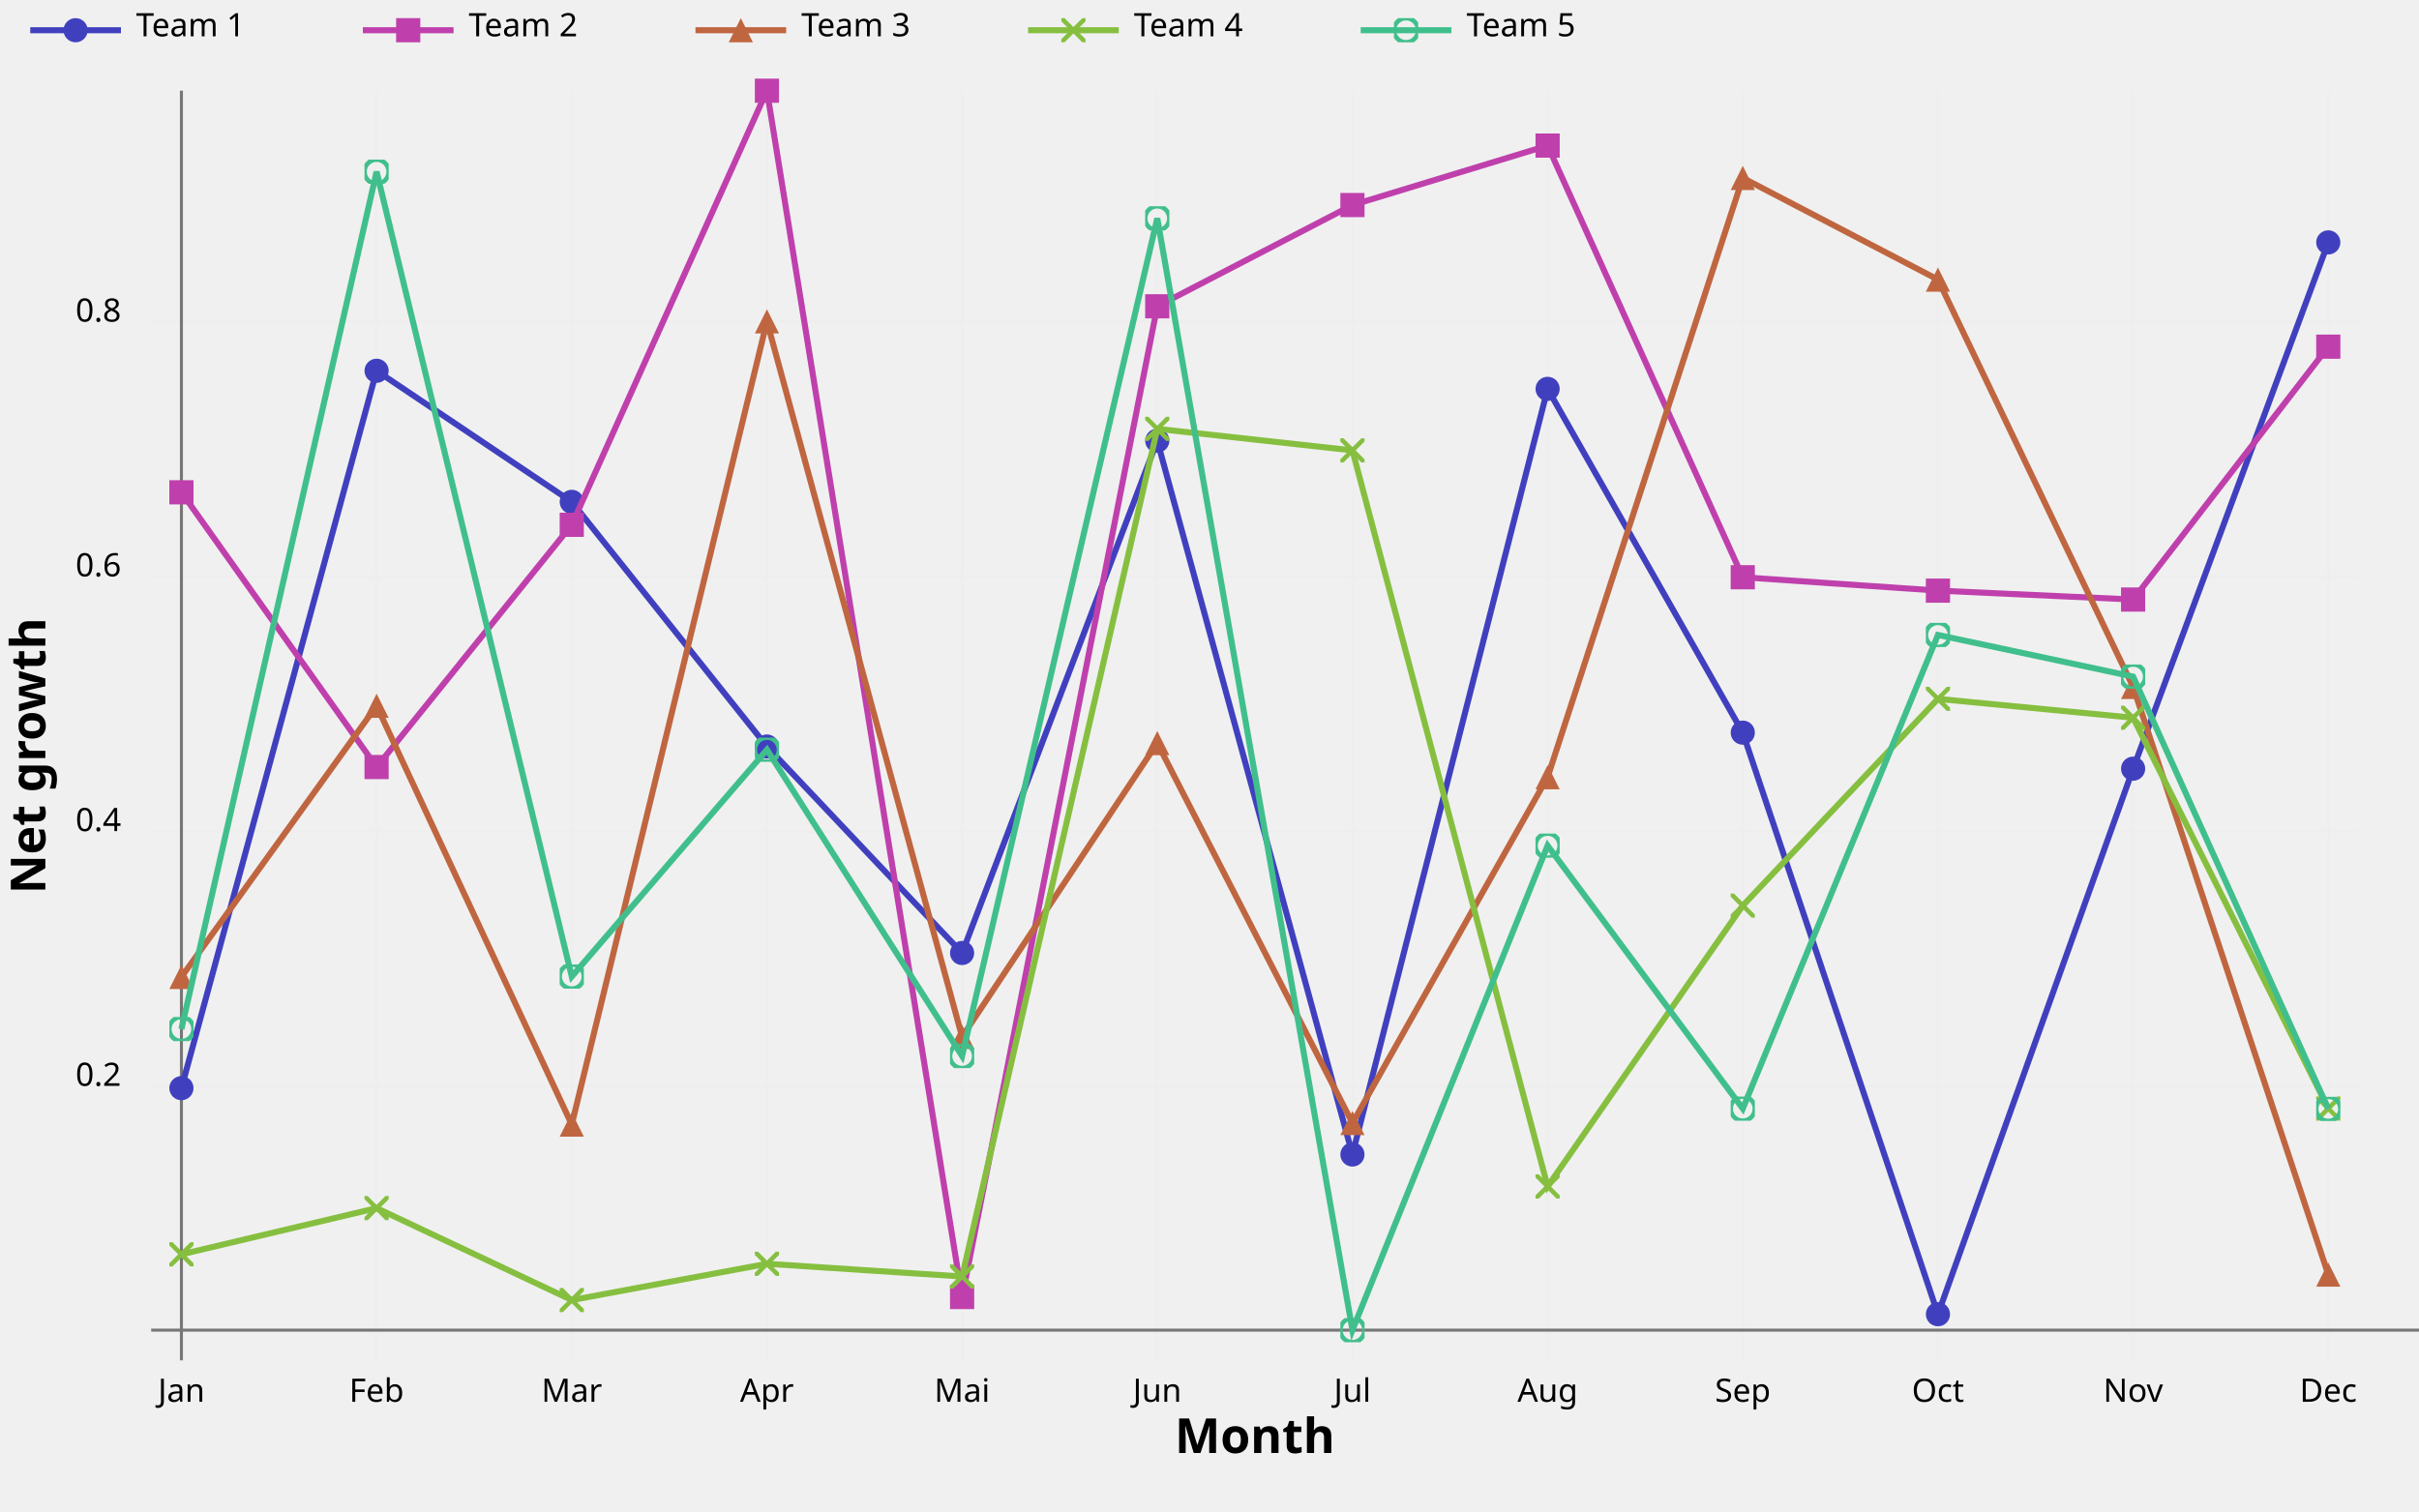
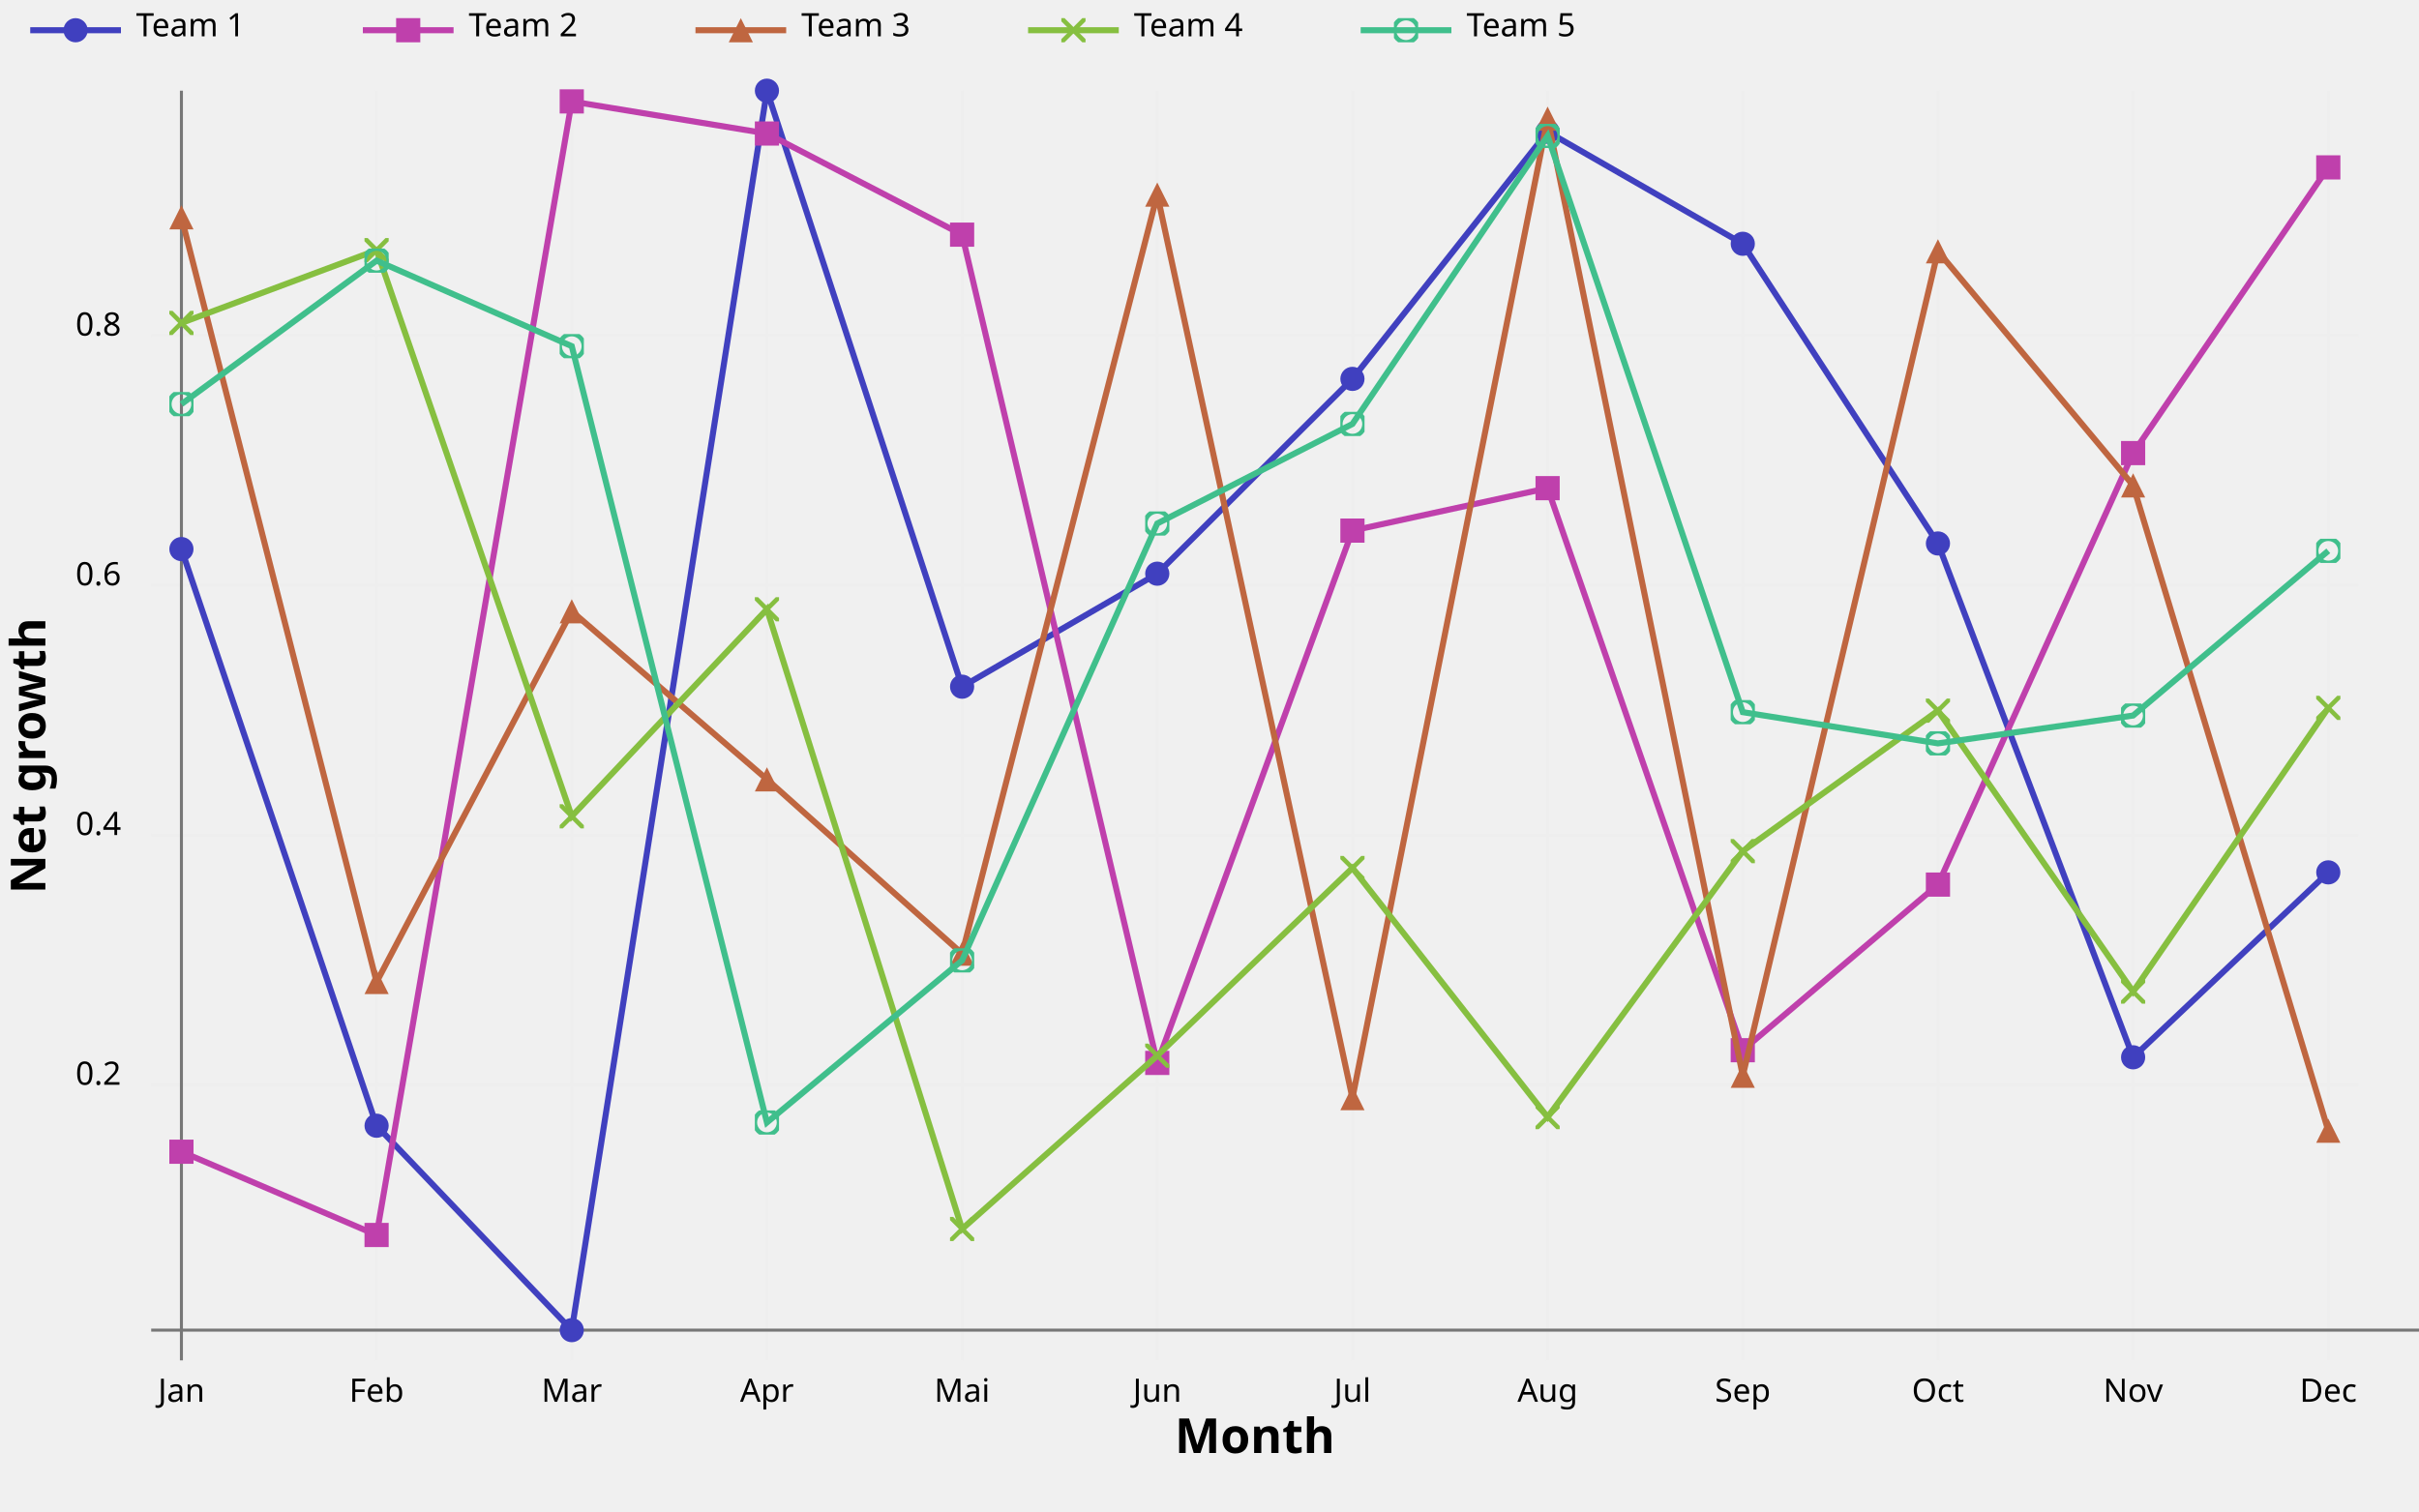
<svg xmlns="http://www.w3.org/2000/svg" varsion="1.1" width="800" height="500">
  <style>text { font-size: 8pt; font-family: sans-serif }  .axislegend { font-size: 12pt; font-weight: bold } .hovercircle {z-index:0; cursor:pointer; } .value {z-index: 1; display:none; background-color: #fff; opacity: 0.7; } .hovercircle:hover + .value { display:block; }</style>
  <defs>
    <marker id="dot0" viewBox="0 0 8 8" refX="4" refY="4" markerWidth="4" markerHeight="4">
      <circle cx="4" cy="4" r="4" fill="#4040BF" />
    </marker>
    <marker id="dot1" viewBox="0 0 8 8" refX="4" refY="4" markerWidth="4" markerHeight="4">
      <rect x="0" y="0" width="8" height="10" fill="#BF40AC" />
    </marker>
    <marker id="dot2" viewBox="0 0 8 8" refX="4" refY="4" markerWidth="4" markerHeight="4">
      <polygon points="0,8 4,0 8,8" fill="#BF6640" />
    </marker>
    <marker id="dot3" viewBox="0 0 8 8" refX="4" refY="4" markerWidth="4" markerHeight="4">
      <line x1="0" y1="0" x2="8" y2="8" stroke="#86BF40" stroke-width="1.5" />
      <line x1="0" y1="8" x2="8" y2="0" stroke="#86BF40" stroke-width="1.5" />
    </marker>
    <marker id="dot4" viewBox="0 0 8 8" refX="4" refY="4" markerWidth="4" markerHeight="4">
      <circle cx="4" cy="4" r="4" stroke="#40BF8C" stroke-width="1.5" fill="none" />
    </marker>
  </defs>
  <polyline points="10,10 25,10 40,10" fill="none" stroke="#4040BF" stroke-width="2" marker-mid="url(#dot0)" />
  <text x="45" y="12" alignment-baseline="middle">Team 1</text>
  <polyline points="120,10 135,10 150,10" fill="none" stroke="#BF40AC" stroke-width="2" marker-mid="url(#dot1)" />
  <text x="155" y="12" alignment-baseline="middle">Team 2</text>
  <polyline points="230,10 245,10 260,10" fill="none" stroke="#BF6640" stroke-width="2" marker-mid="url(#dot2)" />
  <text x="265" y="12" alignment-baseline="middle">Team 3</text>
  <polyline points="340,10 355,10 370,10" fill="none" stroke="#86BF40" stroke-width="2" marker-mid="url(#dot3)" />
  <text x="375" y="12" alignment-baseline="middle">Team 4</text>
  <polyline points="450,10 465,10 480,10" fill="none" stroke="#40BF8C" stroke-width="2" marker-mid="url(#dot4)" />
  <text x="485" y="12" alignment-baseline="middle">Team 5</text>
-   <line x1="50" x2="780" y1="359.188" y2="359.188" stroke="#eee" stroke-width="1" />
-   <text x="25" y="359.188">0.2</text>
-   <line x1="50" x2="780" y1="274.921" y2="274.921" stroke="#eee" stroke-width="1" />
-   <text x="25" y="274.921">0.4</text>
-   <line x1="50" x2="780" y1="190.655" y2="190.655" stroke="#eee" stroke-width="1" />
-   <text x="25" y="190.655">0.6</text>
-   <line x1="50" x2="780" y1="106.388" y2="106.388" stroke="#eee" stroke-width="1" />
-   <text x="25" y="106.388">0.8</text>
+   <line x1="50" x2="780" y1="358.834" y2="358.834" stroke="#eee" stroke-width="1" />
+   <text x="25" y="358.834">0.2</text>
+   <line x1="50" x2="780" y1="276.223" y2="276.223" stroke="#eee" stroke-width="1" />
+   <text x="25" y="276.223">0.4</text>
+   <line x1="50" x2="780" y1="193.612" y2="193.612" stroke="#eee" stroke-width="1" />
+   <text x="25" y="193.612">0.6</text>
+   <line x1="50" x2="780" y1="111" y2="111" stroke="#eee" stroke-width="1" />
+   <text x="25" y="111">0.8</text>
  <line x1="60" x2="60" y1="30" y2="450" stroke="#eee" stroke-width="1" />
  <text x="60" y="460" dominant-baseline="middle" text-anchor="middle">Jan</text>
  <line x1="124.545" x2="124.545" y1="30" y2="450" stroke="#eee" stroke-width="1" />
  <text x="124.545" y="460" dominant-baseline="middle" text-anchor="middle">Feb</text>
  <line x1="189.091" x2="189.091" y1="30" y2="450" stroke="#eee" stroke-width="1" />
  <text x="189.091" y="460" dominant-baseline="middle" text-anchor="middle">Mar</text>
  <line x1="253.636" x2="253.636" y1="30" y2="450" stroke="#eee" stroke-width="1" />
  <text x="253.636" y="460" dominant-baseline="middle" text-anchor="middle">Apr</text>
  <line x1="318.182" x2="318.182" y1="30" y2="450" stroke="#eee" stroke-width="1" />
  <text x="318.182" y="460" dominant-baseline="middle" text-anchor="middle">Mai</text>
  <line x1="382.727" x2="382.727" y1="30" y2="450" stroke="#eee" stroke-width="1" />
  <text x="382.727" y="460" dominant-baseline="middle" text-anchor="middle">Jun</text>
  <line x1="447.273" x2="447.273" y1="30" y2="450" stroke="#eee" stroke-width="1" />
  <text x="447.273" y="460" dominant-baseline="middle" text-anchor="middle">Jul</text>
  <line x1="511.818" x2="511.818" y1="30" y2="450" stroke="#eee" stroke-width="1" />
  <text x="511.818" y="460" dominant-baseline="middle" text-anchor="middle">Aug</text>
  <line x1="576.364" x2="576.364" y1="30" y2="450" stroke="#eee" stroke-width="1" />
  <text x="576.364" y="460" dominant-baseline="middle" text-anchor="middle">Sep</text>
  <line x1="640.909" x2="640.909" y1="30" y2="450" stroke="#eee" stroke-width="1" />
  <text x="640.909" y="460" dominant-baseline="middle" text-anchor="middle">Oct</text>
  <line x1="705.455" x2="705.455" y1="30" y2="450" stroke="#eee" stroke-width="1" />
  <text x="705.455" y="460" dominant-baseline="middle" text-anchor="middle">Nov</text>
  <line x1="770" x2="770" y1="30" y2="450" stroke="#eee" stroke-width="1" />
  <text x="770" y="460" dominant-baseline="middle" text-anchor="middle">Dec</text>
  <line x1="50" x2="800" y1="440" y2="440" stroke="#777" stroke-width="1" />
  <text x="415" y="475" class="axislegend" dominant-baseline="middle" text-anchor="middle">Month</text>
  <line x1="60" x2="60" y1="30" y2="450" stroke="#777" stroke-width="1" />
  <text x="15" y="250" transform="rotate(270, 15, 250)" class="axislegend" text-anchor="middle" alignment-baseline="middle">Net growth</text>
-   <polyline points="60,359.947 124.545,122.651 189.091,166.007 253.636,246.945 318.182,315.243 382.727,145.783 447.273,381.898 511.818,128.634 576.364,242.352 640.909,434.733 705.455,254.276 770,80.181 " fill="none" stroke="#4040BF" stroke-width="2" marker-start="url(#dot0)" marker-mid="url(#dot0)" marker-end="url(#dot0)" />
-   <polyline points="60,162.847 124.545,253.728 189.091,173.591 253.636,30 318.182,429.045 382.727,101.332 447.273,67.836 511.818,48.159 576.364,190.95 640.909,195.374 705.455,198.323 770,114.688 " fill="none" stroke="#BF40AC" stroke-width="2" marker-start="url(#dot1)" marker-mid="url(#dot1)" marker-end="url(#dot1)" />
-   <polyline points="60,323.164 124.545,233.462 189.091,371.997 253.636,106.304 318.182,342.967 382.727,245.807 447.273,371.491 511.818,257.099 576.364,58.861 640.909,92.484 705.455,227.226 770,421.63 " fill="none" stroke="#BF6640" stroke-width="2" marker-start="url(#dot2)" marker-mid="url(#dot2)" marker-end="url(#dot2)" />
-   <polyline points="60,414.931 124.545,399.636 189.091,430.057 253.636,418.049 318.182,422.262 382.727,141.864 447.273,148.985 511.818,392.474 576.364,299.569 640.909,231.187 705.455,237.423 770,366.688 " fill="none" stroke="#86BF40" stroke-width="2" marker-start="url(#dot3)" marker-mid="url(#dot3)" marker-end="url(#dot3)" />
-   <polyline points="60,340.397 124.545,56.797 189.091,323.038 253.636,247.998 318.182,349.329 382.727,72.218 447.273,440 511.818,279.725 576.364,366.73 640.909,210.036 705.455,223.814 770,366.814 " fill="none" stroke="#40BF8C" stroke-width="2" marker-start="url(#dot4)" marker-mid="url(#dot4)" marker-end="url(#dot4)" />
-   <circle class="hovercircle" cx="60" cy="359.947" r="15" fill="#fff" fill-opacity="0" />
-   <text style="paint-order:stroke fill" class="value" x="60" y="349.947" text-anchor="middle" alignment-baseline="middle" stroke="#fff" stroke-width="10" fill="#555">0.1982</text>
-   <circle class="hovercircle" cx="124.545" cy="122.651" r="15" fill="#fff" fill-opacity="0" />
-   <text style="paint-order:stroke fill" class="value" x="124.545" y="112.651" text-anchor="middle" alignment-baseline="middle" stroke="#fff" stroke-width="10" fill="#555">0.7614</text>
-   <circle class="hovercircle" cx="189.091" cy="166.007" r="15" fill="#fff" fill-opacity="0" />
-   <text style="paint-order:stroke fill" class="value" x="189.091" y="156.007" text-anchor="middle" alignment-baseline="middle" stroke="#fff" stroke-width="10" fill="#555">0.6585</text>
-   <circle class="hovercircle" cx="253.636" cy="246.945" r="15" fill="#fff" fill-opacity="0" />
-   <text style="paint-order:stroke fill" class="value" x="253.636" y="236.945" text-anchor="middle" alignment-baseline="middle" stroke="#fff" stroke-width="10" fill="#555">0.4664</text>
-   <circle class="hovercircle" cx="318.182" cy="315.243" r="15" fill="#fff" fill-opacity="0" />
-   <text style="paint-order:stroke fill" class="value" x="318.182" y="305.243" text-anchor="middle" alignment-baseline="middle" stroke="#fff" stroke-width="10" fill="#555">0.3043</text>
-   <circle class="hovercircle" cx="382.727" cy="145.783" r="15" fill="#fff" fill-opacity="0" />
-   <text style="paint-order:stroke fill" class="value" x="382.727" y="135.783" text-anchor="middle" alignment-baseline="middle" stroke="#fff" stroke-width="10" fill="#555">0.7065</text>
-   <circle class="hovercircle" cx="447.273" cy="381.898" r="15" fill="#fff" fill-opacity="0" />
-   <text style="paint-order:stroke fill" class="value" x="447.273" y="371.898" text-anchor="middle" alignment-baseline="middle" stroke="#fff" stroke-width="10" fill="#555">0.1461</text>
-   <circle class="hovercircle" cx="511.818" cy="128.634" r="15" fill="#fff" fill-opacity="0" />
-   <text style="paint-order:stroke fill" class="value" x="511.818" y="118.634" text-anchor="middle" alignment-baseline="middle" stroke="#fff" stroke-width="10" fill="#555">0.7472</text>
-   <circle class="hovercircle" cx="576.364" cy="242.352" r="15" fill="#fff" fill-opacity="0" />
-   <text style="paint-order:stroke fill" class="value" x="576.364" y="232.352" text-anchor="middle" alignment-baseline="middle" stroke="#fff" stroke-width="10" fill="#555">0.4773</text>
-   <circle class="hovercircle" cx="640.909" cy="434.733" r="15" fill="#fff" fill-opacity="0" />
-   <text style="paint-order:stroke fill" class="value" x="640.909" y="424.733" text-anchor="middle" alignment-baseline="middle" stroke="#fff" stroke-width="10" fill="#555">0.0207</text>
-   <circle class="hovercircle" cx="705.455" cy="254.276" r="15" fill="#fff" fill-opacity="0" />
-   <text style="paint-order:stroke fill" class="value" x="705.455" y="244.276" text-anchor="middle" alignment-baseline="middle" stroke="#fff" stroke-width="10" fill="#555">0.449</text>
-   <circle class="hovercircle" cx="770" cy="80.181" r="15" fill="#fff" fill-opacity="0" />
-   <text style="paint-order:stroke fill" class="value" x="770" y="70.181" text-anchor="middle" alignment-baseline="middle" stroke="#fff" stroke-width="10" fill="#555">0.8622</text>
-   <circle class="hovercircle" cx="60" cy="162.847" r="15" fill="#fff" fill-opacity="0" />
-   <text style="paint-order:stroke fill" class="value" x="60" y="152.847" text-anchor="middle" alignment-baseline="middle" stroke="#fff" stroke-width="10" fill="#555">0.666</text>
-   <circle class="hovercircle" cx="124.545" cy="253.728" r="15" fill="#fff" fill-opacity="0" />
-   <text style="paint-order:stroke fill" class="value" x="124.545" y="243.728" text-anchor="middle" alignment-baseline="middle" stroke="#fff" stroke-width="10" fill="#555">0.4503</text>
-   <circle class="hovercircle" cx="189.091" cy="173.591" r="15" fill="#fff" fill-opacity="0" />
-   <text style="paint-order:stroke fill" class="value" x="189.091" y="163.591" text-anchor="middle" alignment-baseline="middle" stroke="#fff" stroke-width="10" fill="#555">0.6405</text>
+   <polyline points="60,181.633 124.545,372.383 189.091,440 253.636,30 318.182,227.152 382.727,189.77 447.273,125.333 511.818,43.59 576.364,80.641 640.909,179.774 705.455,349.747 770,288.573 " fill="none" stroke="#4040BF" stroke-width="2" marker-start="url(#dot0)" marker-mid="url(#dot0)" marker-end="url(#dot0)" />
+   <polyline points="60,380.974 124.545,408.525 189.091,33.552 253.636,44.168 318.182,77.625 382.727,351.606 447.273,175.52 511.818,161.476 576.364,347.393 640.909,292.621 705.455,149.869 770,55.362 " fill="none" stroke="#BF40AC" stroke-width="2" marker-start="url(#dot1)" marker-mid="url(#dot1)" marker-end="url(#dot1)" />
+   <polyline points="60,71.884 124.545,324.84 189.091,202.203 253.636,257.801 318.182,315.463 382.727,64.366 447.273,363.254 511.818,39.252 576.364,355.86 640.909,83.119 705.455,160.567 770,374.035 " fill="none" stroke="#BF6640" stroke-width="2" marker-start="url(#dot2)" marker-mid="url(#dot2)" marker-end="url(#dot2)" />
+   <polyline points="60,106.829 124.545,82.747 189.091,270.027 253.636,201.542 318.182,406.542 382.727,349.21 447.273,287.128 511.818,369.533 576.364,281.551 640.909,235.083 705.455,328.02 770,234.174 " fill="none" stroke="#86BF40" stroke-width="2" marker-start="url(#dot3)" marker-mid="url(#dot3)" marker-end="url(#dot3)" />
+   <polyline points="60,133.677 124.545,86.217 189.091,114.511 253.636,371.309 318.182,317.694 382.727,173.165 447.273,140.245 511.818,44.953 576.364,235.578 640.909,245.905 705.455,236.694 770,182.211 " fill="none" stroke="#40BF8C" stroke-width="2" marker-start="url(#dot4)" marker-mid="url(#dot4)" marker-end="url(#dot4)" />
+   <circle class="hovercircle" cx="60" cy="181.633" r="15" fill="#fff" fill-opacity="0" />
+   <text style="paint-order:stroke fill" class="value" x="60" y="171.633" text-anchor="middle" alignment-baseline="middle" stroke="#fff" stroke-width="10" fill="#555">0.629</text>
+   <circle class="hovercircle" cx="124.545" cy="372.383" r="15" fill="#fff" fill-opacity="0" />
+   <text style="paint-order:stroke fill" class="value" x="124.545" y="362.383" text-anchor="middle" alignment-baseline="middle" stroke="#fff" stroke-width="10" fill="#555">0.1672</text>
+   <circle class="hovercircle" cx="189.091" cy="440" r="15" fill="#fff" fill-opacity="0" />
+   <text style="paint-order:stroke fill" class="value" x="189.091" y="430" text-anchor="middle" alignment-baseline="middle" stroke="#fff" stroke-width="10" fill="#555">0.0035</text>
  <circle class="hovercircle" cx="253.636" cy="30" r="15" fill="#fff" fill-opacity="0" />
-   <text style="paint-order:stroke fill" class="value" x="253.636" y="20" text-anchor="middle" alignment-baseline="middle" stroke="#fff" stroke-width="10" fill="#555">0.9813</text>
-   <circle class="hovercircle" cx="318.182" cy="429.045" r="15" fill="#fff" fill-opacity="0" />
-   <text style="paint-order:stroke fill" class="value" x="318.182" y="419.045" text-anchor="middle" alignment-baseline="middle" stroke="#fff" stroke-width="10" fill="#555">0.0342</text>
-   <circle class="hovercircle" cx="382.727" cy="101.332" r="15" fill="#fff" fill-opacity="0" />
-   <text style="paint-order:stroke fill" class="value" x="382.727" y="91.332" text-anchor="middle" alignment-baseline="middle" stroke="#fff" stroke-width="10" fill="#555">0.812</text>
-   <circle class="hovercircle" cx="447.273" cy="67.836" r="15" fill="#fff" fill-opacity="0" />
-   <text style="paint-order:stroke fill" class="value" x="447.273" y="57.836" text-anchor="middle" alignment-baseline="middle" stroke="#fff" stroke-width="10" fill="#555">0.8915</text>
-   <circle class="hovercircle" cx="511.818" cy="48.159" r="15" fill="#fff" fill-opacity="0" />
-   <text style="paint-order:stroke fill" class="value" x="511.818" y="38.159" text-anchor="middle" alignment-baseline="middle" stroke="#fff" stroke-width="10" fill="#555">0.9382</text>
-   <circle class="hovercircle" cx="576.364" cy="190.95" r="15" fill="#fff" fill-opacity="0" />
-   <text style="paint-order:stroke fill" class="value" x="576.364" y="180.95" text-anchor="middle" alignment-baseline="middle" stroke="#fff" stroke-width="10" fill="#555">0.5993</text>
-   <circle class="hovercircle" cx="640.909" cy="195.374" r="15" fill="#fff" fill-opacity="0" />
-   <text style="paint-order:stroke fill" class="value" x="640.909" y="185.374" text-anchor="middle" alignment-baseline="middle" stroke="#fff" stroke-width="10" fill="#555">0.5888</text>
-   <circle class="hovercircle" cx="705.455" cy="198.323" r="15" fill="#fff" fill-opacity="0" />
-   <text style="paint-order:stroke fill" class="value" x="705.455" y="188.323" text-anchor="middle" alignment-baseline="middle" stroke="#fff" stroke-width="10" fill="#555">0.5818</text>
-   <circle class="hovercircle" cx="770" cy="114.688" r="15" fill="#fff" fill-opacity="0" />
-   <text style="paint-order:stroke fill" class="value" x="770" y="104.688" text-anchor="middle" alignment-baseline="middle" stroke="#fff" stroke-width="10" fill="#555">0.7803</text>
-   <circle class="hovercircle" cx="60" cy="323.164" r="15" fill="#fff" fill-opacity="0" />
-   <text style="paint-order:stroke fill" class="value" x="60" y="313.164" text-anchor="middle" alignment-baseline="middle" stroke="#fff" stroke-width="10" fill="#555">0.2855</text>
-   <circle class="hovercircle" cx="124.545" cy="233.462" r="15" fill="#fff" fill-opacity="0" />
-   <text style="paint-order:stroke fill" class="value" x="124.545" y="223.462" text-anchor="middle" alignment-baseline="middle" stroke="#fff" stroke-width="10" fill="#555">0.4984</text>
-   <circle class="hovercircle" cx="189.091" cy="371.997" r="15" fill="#fff" fill-opacity="0" />
-   <text style="paint-order:stroke fill" class="value" x="189.091" y="361.997" text-anchor="middle" alignment-baseline="middle" stroke="#fff" stroke-width="10" fill="#555">0.1696</text>
-   <circle class="hovercircle" cx="253.636" cy="106.304" r="15" fill="#fff" fill-opacity="0" />
-   <text style="paint-order:stroke fill" class="value" x="253.636" y="96.304" text-anchor="middle" alignment-baseline="middle" stroke="#fff" stroke-width="10" fill="#555">0.8002</text>
-   <circle class="hovercircle" cx="318.182" cy="342.967" r="15" fill="#fff" fill-opacity="0" />
-   <text style="paint-order:stroke fill" class="value" x="318.182" y="332.967" text-anchor="middle" alignment-baseline="middle" stroke="#fff" stroke-width="10" fill="#555">0.2385</text>
-   <circle class="hovercircle" cx="382.727" cy="245.807" r="15" fill="#fff" fill-opacity="0" />
-   <text style="paint-order:stroke fill" class="value" x="382.727" y="235.807" text-anchor="middle" alignment-baseline="middle" stroke="#fff" stroke-width="10" fill="#555">0.4691</text>
-   <circle class="hovercircle" cx="447.273" cy="371.491" r="15" fill="#fff" fill-opacity="0" />
-   <text style="paint-order:stroke fill" class="value" x="447.273" y="361.491" text-anchor="middle" alignment-baseline="middle" stroke="#fff" stroke-width="10" fill="#555">0.1708</text>
-   <circle class="hovercircle" cx="511.818" cy="257.099" r="15" fill="#fff" fill-opacity="0" />
-   <text style="paint-order:stroke fill" class="value" x="511.818" y="247.099" text-anchor="middle" alignment-baseline="middle" stroke="#fff" stroke-width="10" fill="#555">0.4423</text>
-   <circle class="hovercircle" cx="576.364" cy="58.861" r="15" fill="#fff" fill-opacity="0" />
-   <text style="paint-order:stroke fill" class="value" x="576.364" y="48.861" text-anchor="middle" alignment-baseline="middle" stroke="#fff" stroke-width="10" fill="#555">0.9128</text>
-   <circle class="hovercircle" cx="640.909" cy="92.484" r="15" fill="#fff" fill-opacity="0" />
-   <text style="paint-order:stroke fill" class="value" x="640.909" y="82.484" text-anchor="middle" alignment-baseline="middle" stroke="#fff" stroke-width="10" fill="#555">0.833</text>
-   <circle class="hovercircle" cx="705.455" cy="227.226" r="15" fill="#fff" fill-opacity="0" />
-   <text style="paint-order:stroke fill" class="value" x="705.455" y="217.226" text-anchor="middle" alignment-baseline="middle" stroke="#fff" stroke-width="10" fill="#555">0.5132</text>
-   <circle class="hovercircle" cx="770" cy="421.63" r="15" fill="#fff" fill-opacity="0" />
-   <text style="paint-order:stroke fill" class="value" x="770" y="411.63" text-anchor="middle" alignment-baseline="middle" stroke="#fff" stroke-width="10" fill="#555">0.0518</text>
-   <circle class="hovercircle" cx="60" cy="414.931" r="15" fill="#fff" fill-opacity="0" />
-   <text style="paint-order:stroke fill" class="value" x="60" y="404.931" text-anchor="middle" alignment-baseline="middle" stroke="#fff" stroke-width="10" fill="#555">0.0677</text>
-   <circle class="hovercircle" cx="124.545" cy="399.636" r="15" fill="#fff" fill-opacity="0" />
-   <text style="paint-order:stroke fill" class="value" x="124.545" y="389.636" text-anchor="middle" alignment-baseline="middle" stroke="#fff" stroke-width="10" fill="#555">0.104</text>
-   <circle class="hovercircle" cx="189.091" cy="430.057" r="15" fill="#fff" fill-opacity="0" />
-   <text style="paint-order:stroke fill" class="value" x="189.091" y="420.057" text-anchor="middle" alignment-baseline="middle" stroke="#fff" stroke-width="10" fill="#555">0.0318</text>
-   <circle class="hovercircle" cx="253.636" cy="418.049" r="15" fill="#fff" fill-opacity="0" />
-   <text style="paint-order:stroke fill" class="value" x="253.636" y="408.049" text-anchor="middle" alignment-baseline="middle" stroke="#fff" stroke-width="10" fill="#555">0.0603</text>
-   <circle class="hovercircle" cx="318.182" cy="422.262" r="15" fill="#fff" fill-opacity="0" />
-   <text style="paint-order:stroke fill" class="value" x="318.182" y="412.262" text-anchor="middle" alignment-baseline="middle" stroke="#fff" stroke-width="10" fill="#555">0.0503</text>
-   <circle class="hovercircle" cx="382.727" cy="141.864" r="15" fill="#fff" fill-opacity="0" />
-   <text style="paint-order:stroke fill" class="value" x="382.727" y="131.864" text-anchor="middle" alignment-baseline="middle" stroke="#fff" stroke-width="10" fill="#555">0.7158</text>
-   <circle class="hovercircle" cx="447.273" cy="148.985" r="15" fill="#fff" fill-opacity="0" />
-   <text style="paint-order:stroke fill" class="value" x="447.273" y="138.985" text-anchor="middle" alignment-baseline="middle" stroke="#fff" stroke-width="10" fill="#555">0.6989</text>
-   <circle class="hovercircle" cx="511.818" cy="392.474" r="15" fill="#fff" fill-opacity="0" />
-   <text style="paint-order:stroke fill" class="value" x="511.818" y="382.474" text-anchor="middle" alignment-baseline="middle" stroke="#fff" stroke-width="10" fill="#555">0.121</text>
-   <circle class="hovercircle" cx="576.364" cy="299.569" r="15" fill="#fff" fill-opacity="0" />
-   <text style="paint-order:stroke fill" class="value" x="576.364" y="289.569" text-anchor="middle" alignment-baseline="middle" stroke="#fff" stroke-width="10" fill="#555">0.3415</text>
-   <circle class="hovercircle" cx="640.909" cy="231.187" r="15" fill="#fff" fill-opacity="0" />
-   <text style="paint-order:stroke fill" class="value" x="640.909" y="221.187" text-anchor="middle" alignment-baseline="middle" stroke="#fff" stroke-width="10" fill="#555">0.5038</text>
-   <circle class="hovercircle" cx="705.455" cy="237.423" r="15" fill="#fff" fill-opacity="0" />
-   <text style="paint-order:stroke fill" class="value" x="705.455" y="227.423" text-anchor="middle" alignment-baseline="middle" stroke="#fff" stroke-width="10" fill="#555">0.489</text>
-   <circle class="hovercircle" cx="770" cy="366.688" r="15" fill="#fff" fill-opacity="0" />
-   <text style="paint-order:stroke fill" class="value" x="770" y="356.688" text-anchor="middle" alignment-baseline="middle" stroke="#fff" stroke-width="10" fill="#555">0.1822</text>
-   <circle class="hovercircle" cx="60" cy="340.397" r="15" fill="#fff" fill-opacity="0" />
-   <text style="paint-order:stroke fill" class="value" x="60" y="330.397" text-anchor="middle" alignment-baseline="middle" stroke="#fff" stroke-width="10" fill="#555">0.2446</text>
-   <circle class="hovercircle" cx="124.545" cy="56.797" r="15" fill="#fff" fill-opacity="0" />
-   <text style="paint-order:stroke fill" class="value" x="124.545" y="46.797" text-anchor="middle" alignment-baseline="middle" stroke="#fff" stroke-width="10" fill="#555">0.9177</text>
-   <circle class="hovercircle" cx="189.091" cy="323.038" r="15" fill="#fff" fill-opacity="0" />
-   <text style="paint-order:stroke fill" class="value" x="189.091" y="313.038" text-anchor="middle" alignment-baseline="middle" stroke="#fff" stroke-width="10" fill="#555">0.2858</text>
-   <circle class="hovercircle" cx="253.636" cy="247.998" r="15" fill="#fff" fill-opacity="0" />
-   <text style="paint-order:stroke fill" class="value" x="253.636" y="237.998" text-anchor="middle" alignment-baseline="middle" stroke="#fff" stroke-width="10" fill="#555">0.4639</text>
-   <circle class="hovercircle" cx="318.182" cy="349.329" r="15" fill="#fff" fill-opacity="0" />
-   <text style="paint-order:stroke fill" class="value" x="318.182" y="339.329" text-anchor="middle" alignment-baseline="middle" stroke="#fff" stroke-width="10" fill="#555">0.2234</text>
-   <circle class="hovercircle" cx="382.727" cy="72.218" r="15" fill="#fff" fill-opacity="0" />
-   <text style="paint-order:stroke fill" class="value" x="382.727" y="62.218" text-anchor="middle" alignment-baseline="middle" stroke="#fff" stroke-width="10" fill="#555">0.8811</text>
-   <circle class="hovercircle" cx="447.273" cy="440" r="15" fill="#fff" fill-opacity="0" />
-   <text style="paint-order:stroke fill" class="value" x="447.273" y="430" text-anchor="middle" alignment-baseline="middle" stroke="#fff" stroke-width="10" fill="#555">0.0082</text>
-   <circle class="hovercircle" cx="511.818" cy="279.725" r="15" fill="#fff" fill-opacity="0" />
-   <text style="paint-order:stroke fill" class="value" x="511.818" y="269.725" text-anchor="middle" alignment-baseline="middle" stroke="#fff" stroke-width="10" fill="#555">0.3886</text>
-   <circle class="hovercircle" cx="576.364" cy="366.73" r="15" fill="#fff" fill-opacity="0" />
-   <text style="paint-order:stroke fill" class="value" x="576.364" y="356.73" text-anchor="middle" alignment-baseline="middle" stroke="#fff" stroke-width="10" fill="#555">0.1821</text>
-   <circle class="hovercircle" cx="640.909" cy="210.036" r="15" fill="#fff" fill-opacity="0" />
-   <text style="paint-order:stroke fill" class="value" x="640.909" y="200.036" text-anchor="middle" alignment-baseline="middle" stroke="#fff" stroke-width="10" fill="#555">0.554</text>
-   <circle class="hovercircle" cx="705.455" cy="223.814" r="15" fill="#fff" fill-opacity="0" />
-   <text style="paint-order:stroke fill" class="value" x="705.455" y="213.814" text-anchor="middle" alignment-baseline="middle" stroke="#fff" stroke-width="10" fill="#555">0.5213</text>
-   <circle class="hovercircle" cx="770" cy="366.814" r="15" fill="#fff" fill-opacity="0" />
-   <text style="paint-order:stroke fill" class="value" x="770" y="356.814" text-anchor="middle" alignment-baseline="middle" stroke="#fff" stroke-width="10" fill="#555">0.1819</text>
+   <text style="paint-order:stroke fill" class="value" x="253.636" y="20" text-anchor="middle" alignment-baseline="middle" stroke="#fff" stroke-width="10" fill="#555">0.9961</text>
+   <circle class="hovercircle" cx="318.182" cy="227.152" r="15" fill="#fff" fill-opacity="0" />
+   <text style="paint-order:stroke fill" class="value" x="318.182" y="217.152" text-anchor="middle" alignment-baseline="middle" stroke="#fff" stroke-width="10" fill="#555">0.5188</text>
+   <circle class="hovercircle" cx="382.727" cy="189.77" r="15" fill="#fff" fill-opacity="0" />
+   <text style="paint-order:stroke fill" class="value" x="382.727" y="179.77" text-anchor="middle" alignment-baseline="middle" stroke="#fff" stroke-width="10" fill="#555">0.6093</text>
+   <circle class="hovercircle" cx="447.273" cy="125.333" r="15" fill="#fff" fill-opacity="0" />
+   <text style="paint-order:stroke fill" class="value" x="447.273" y="115.333" text-anchor="middle" alignment-baseline="middle" stroke="#fff" stroke-width="10" fill="#555">0.7653</text>
+   <circle class="hovercircle" cx="511.818" cy="43.59" r="15" fill="#fff" fill-opacity="0" />
+   <text style="paint-order:stroke fill" class="value" x="511.818" y="33.59" text-anchor="middle" alignment-baseline="middle" stroke="#fff" stroke-width="10" fill="#555">0.9632</text>
+   <circle class="hovercircle" cx="576.364" cy="80.641" r="15" fill="#fff" fill-opacity="0" />
+   <text style="paint-order:stroke fill" class="value" x="576.364" y="70.641" text-anchor="middle" alignment-baseline="middle" stroke="#fff" stroke-width="10" fill="#555">0.8735</text>
+   <circle class="hovercircle" cx="640.909" cy="179.774" r="15" fill="#fff" fill-opacity="0" />
+   <text style="paint-order:stroke fill" class="value" x="640.909" y="169.774" text-anchor="middle" alignment-baseline="middle" stroke="#fff" stroke-width="10" fill="#555">0.6335</text>
+   <circle class="hovercircle" cx="705.455" cy="349.747" r="15" fill="#fff" fill-opacity="0" />
+   <text style="paint-order:stroke fill" class="value" x="705.455" y="339.747" text-anchor="middle" alignment-baseline="middle" stroke="#fff" stroke-width="10" fill="#555">0.222</text>
+   <circle class="hovercircle" cx="770" cy="288.573" r="15" fill="#fff" fill-opacity="0" />
+   <text style="paint-order:stroke fill" class="value" x="770" y="278.573" text-anchor="middle" alignment-baseline="middle" stroke="#fff" stroke-width="10" fill="#555">0.3701</text>
+   <circle class="hovercircle" cx="60" cy="380.974" r="15" fill="#fff" fill-opacity="0" />
+   <text style="paint-order:stroke fill" class="value" x="60" y="370.974" text-anchor="middle" alignment-baseline="middle" stroke="#fff" stroke-width="10" fill="#555">0.1464</text>
+   <circle class="hovercircle" cx="124.545" cy="408.525" r="15" fill="#fff" fill-opacity="0" />
+   <text style="paint-order:stroke fill" class="value" x="124.545" y="398.525" text-anchor="middle" alignment-baseline="middle" stroke="#fff" stroke-width="10" fill="#555">0.0797</text>
+   <circle class="hovercircle" cx="189.091" cy="33.552" r="15" fill="#fff" fill-opacity="0" />
+   <text style="paint-order:stroke fill" class="value" x="189.091" y="23.552" text-anchor="middle" alignment-baseline="middle" stroke="#fff" stroke-width="10" fill="#555">0.9875</text>
+   <circle class="hovercircle" cx="253.636" cy="44.168" r="15" fill="#fff" fill-opacity="0" />
+   <text style="paint-order:stroke fill" class="value" x="253.636" y="34.168" text-anchor="middle" alignment-baseline="middle" stroke="#fff" stroke-width="10" fill="#555">0.9618</text>
+   <circle class="hovercircle" cx="318.182" cy="77.625" r="15" fill="#fff" fill-opacity="0" />
+   <text style="paint-order:stroke fill" class="value" x="318.182" y="67.625" text-anchor="middle" alignment-baseline="middle" stroke="#fff" stroke-width="10" fill="#555">0.8808</text>
+   <circle class="hovercircle" cx="382.727" cy="351.606" r="15" fill="#fff" fill-opacity="0" />
+   <text style="paint-order:stroke fill" class="value" x="382.727" y="341.606" text-anchor="middle" alignment-baseline="middle" stroke="#fff" stroke-width="10" fill="#555">0.2175</text>
+   <circle class="hovercircle" cx="447.273" cy="175.52" r="15" fill="#fff" fill-opacity="0" />
+   <text style="paint-order:stroke fill" class="value" x="447.273" y="165.52" text-anchor="middle" alignment-baseline="middle" stroke="#fff" stroke-width="10" fill="#555">0.6438</text>
+   <circle class="hovercircle" cx="511.818" cy="161.476" r="15" fill="#fff" fill-opacity="0" />
+   <text style="paint-order:stroke fill" class="value" x="511.818" y="151.476" text-anchor="middle" alignment-baseline="middle" stroke="#fff" stroke-width="10" fill="#555">0.6778</text>
+   <circle class="hovercircle" cx="576.364" cy="347.393" r="15" fill="#fff" fill-opacity="0" />
+   <text style="paint-order:stroke fill" class="value" x="576.364" y="337.393" text-anchor="middle" alignment-baseline="middle" stroke="#fff" stroke-width="10" fill="#555">0.2277</text>
+   <circle class="hovercircle" cx="640.909" cy="292.621" r="15" fill="#fff" fill-opacity="0" />
+   <text style="paint-order:stroke fill" class="value" x="640.909" y="282.621" text-anchor="middle" alignment-baseline="middle" stroke="#fff" stroke-width="10" fill="#555">0.3603</text>
+   <circle class="hovercircle" cx="705.455" cy="149.869" r="15" fill="#fff" fill-opacity="0" />
+   <text style="paint-order:stroke fill" class="value" x="705.455" y="139.869" text-anchor="middle" alignment-baseline="middle" stroke="#fff" stroke-width="10" fill="#555">0.7059</text>
+   <circle class="hovercircle" cx="770" cy="55.362" r="15" fill="#fff" fill-opacity="0" />
+   <text style="paint-order:stroke fill" class="value" x="770" y="45.362" text-anchor="middle" alignment-baseline="middle" stroke="#fff" stroke-width="10" fill="#555">0.9347</text>
+   <circle class="hovercircle" cx="60" cy="71.884" r="15" fill="#fff" fill-opacity="0" />
+   <text style="paint-order:stroke fill" class="value" x="60" y="61.884" text-anchor="middle" alignment-baseline="middle" stroke="#fff" stroke-width="10" fill="#555">0.8947</text>
+   <circle class="hovercircle" cx="124.545" cy="324.84" r="15" fill="#fff" fill-opacity="0" />
+   <text style="paint-order:stroke fill" class="value" x="124.545" y="314.84" text-anchor="middle" alignment-baseline="middle" stroke="#fff" stroke-width="10" fill="#555">0.2823</text>
+   <circle class="hovercircle" cx="189.091" cy="202.203" r="15" fill="#fff" fill-opacity="0" />
+   <text style="paint-order:stroke fill" class="value" x="189.091" y="192.203" text-anchor="middle" alignment-baseline="middle" stroke="#fff" stroke-width="10" fill="#555">0.5792</text>
+   <circle class="hovercircle" cx="253.636" cy="257.801" r="15" fill="#fff" fill-opacity="0" />
+   <text style="paint-order:stroke fill" class="value" x="253.636" y="247.801" text-anchor="middle" alignment-baseline="middle" stroke="#fff" stroke-width="10" fill="#555">0.4446</text>
+   <circle class="hovercircle" cx="318.182" cy="315.463" r="15" fill="#fff" fill-opacity="0" />
+   <text style="paint-order:stroke fill" class="value" x="318.182" y="305.463" text-anchor="middle" alignment-baseline="middle" stroke="#fff" stroke-width="10" fill="#555">0.305</text>
+   <circle class="hovercircle" cx="382.727" cy="64.366" r="15" fill="#fff" fill-opacity="0" />
+   <text style="paint-order:stroke fill" class="value" x="382.727" y="54.366" text-anchor="middle" alignment-baseline="middle" stroke="#fff" stroke-width="10" fill="#555">0.9129</text>
+   <circle class="hovercircle" cx="447.273" cy="363.254" r="15" fill="#fff" fill-opacity="0" />
+   <text style="paint-order:stroke fill" class="value" x="447.273" y="353.254" text-anchor="middle" alignment-baseline="middle" stroke="#fff" stroke-width="10" fill="#555">0.1893</text>
+   <circle class="hovercircle" cx="511.818" cy="39.252" r="15" fill="#fff" fill-opacity="0" />
+   <text style="paint-order:stroke fill" class="value" x="511.818" y="29.252" text-anchor="middle" alignment-baseline="middle" stroke="#fff" stroke-width="10" fill="#555">0.9737</text>
+   <circle class="hovercircle" cx="576.364" cy="355.86" r="15" fill="#fff" fill-opacity="0" />
+   <text style="paint-order:stroke fill" class="value" x="576.364" y="345.86" text-anchor="middle" alignment-baseline="middle" stroke="#fff" stroke-width="10" fill="#555">0.2072</text>
+   <circle class="hovercircle" cx="640.909" cy="83.119" r="15" fill="#fff" fill-opacity="0" />
+   <text style="paint-order:stroke fill" class="value" x="640.909" y="73.119" text-anchor="middle" alignment-baseline="middle" stroke="#fff" stroke-width="10" fill="#555">0.8675</text>
+   <circle class="hovercircle" cx="705.455" cy="160.567" r="15" fill="#fff" fill-opacity="0" />
+   <text style="paint-order:stroke fill" class="value" x="705.455" y="150.567" text-anchor="middle" alignment-baseline="middle" stroke="#fff" stroke-width="10" fill="#555">0.68</text>
+   <circle class="hovercircle" cx="770" cy="374.035" r="15" fill="#fff" fill-opacity="0" />
+   <text style="paint-order:stroke fill" class="value" x="770" y="364.035" text-anchor="middle" alignment-baseline="middle" stroke="#fff" stroke-width="10" fill="#555">0.1632</text>
+   <circle class="hovercircle" cx="60" cy="106.829" r="15" fill="#fff" fill-opacity="0" />
+   <text style="paint-order:stroke fill" class="value" x="60" y="96.829" text-anchor="middle" alignment-baseline="middle" stroke="#fff" stroke-width="10" fill="#555">0.8101</text>
+   <circle class="hovercircle" cx="124.545" cy="82.747" r="15" fill="#fff" fill-opacity="0" />
+   <text style="paint-order:stroke fill" class="value" x="124.545" y="72.747" text-anchor="middle" alignment-baseline="middle" stroke="#fff" stroke-width="10" fill="#555">0.8684</text>
+   <circle class="hovercircle" cx="189.091" cy="270.027" r="15" fill="#fff" fill-opacity="0" />
+   <text style="paint-order:stroke fill" class="value" x="189.091" y="260.027" text-anchor="middle" alignment-baseline="middle" stroke="#fff" stroke-width="10" fill="#555">0.415</text>
+   <circle class="hovercircle" cx="253.636" cy="201.542" r="15" fill="#fff" fill-opacity="0" />
+   <text style="paint-order:stroke fill" class="value" x="253.636" y="191.542" text-anchor="middle" alignment-baseline="middle" stroke="#fff" stroke-width="10" fill="#555">0.5808</text>
+   <circle class="hovercircle" cx="318.182" cy="406.542" r="15" fill="#fff" fill-opacity="0" />
+   <text style="paint-order:stroke fill" class="value" x="318.182" y="396.542" text-anchor="middle" alignment-baseline="middle" stroke="#fff" stroke-width="10" fill="#555">0.0845</text>
+   <circle class="hovercircle" cx="382.727" cy="349.21" r="15" fill="#fff" fill-opacity="0" />
+   <text style="paint-order:stroke fill" class="value" x="382.727" y="339.21" text-anchor="middle" alignment-baseline="middle" stroke="#fff" stroke-width="10" fill="#555">0.2233</text>
+   <circle class="hovercircle" cx="447.273" cy="287.128" r="15" fill="#fff" fill-opacity="0" />
+   <text style="paint-order:stroke fill" class="value" x="447.273" y="277.128" text-anchor="middle" alignment-baseline="middle" stroke="#fff" stroke-width="10" fill="#555">0.3736</text>
+   <circle class="hovercircle" cx="511.818" cy="369.533" r="15" fill="#fff" fill-opacity="0" />
+   <text style="paint-order:stroke fill" class="value" x="511.818" y="359.533" text-anchor="middle" alignment-baseline="middle" stroke="#fff" stroke-width="10" fill="#555">0.1741</text>
+   <circle class="hovercircle" cx="576.364" cy="281.551" r="15" fill="#fff" fill-opacity="0" />
+   <text style="paint-order:stroke fill" class="value" x="576.364" y="271.551" text-anchor="middle" alignment-baseline="middle" stroke="#fff" stroke-width="10" fill="#555">0.3871</text>
+   <circle class="hovercircle" cx="640.909" cy="235.083" r="15" fill="#fff" fill-opacity="0" />
+   <text style="paint-order:stroke fill" class="value" x="640.909" y="225.083" text-anchor="middle" alignment-baseline="middle" stroke="#fff" stroke-width="10" fill="#555">0.4996</text>
+   <circle class="hovercircle" cx="705.455" cy="328.02" r="15" fill="#fff" fill-opacity="0" />
+   <text style="paint-order:stroke fill" class="value" x="705.455" y="318.02" text-anchor="middle" alignment-baseline="middle" stroke="#fff" stroke-width="10" fill="#555">0.2746</text>
+   <circle class="hovercircle" cx="770" cy="234.174" r="15" fill="#fff" fill-opacity="0" />
+   <text style="paint-order:stroke fill" class="value" x="770" y="224.174" text-anchor="middle" alignment-baseline="middle" stroke="#fff" stroke-width="10" fill="#555">0.5018</text>
+   <circle class="hovercircle" cx="60" cy="133.677" r="15" fill="#fff" fill-opacity="0" />
+   <text style="paint-order:stroke fill" class="value" x="60" y="123.677" text-anchor="middle" alignment-baseline="middle" stroke="#fff" stroke-width="10" fill="#555">0.7451</text>
+   <circle class="hovercircle" cx="124.545" cy="86.217" r="15" fill="#fff" fill-opacity="0" />
+   <text style="paint-order:stroke fill" class="value" x="124.545" y="76.217" text-anchor="middle" alignment-baseline="middle" stroke="#fff" stroke-width="10" fill="#555">0.86</text>
+   <circle class="hovercircle" cx="189.091" cy="114.511" r="15" fill="#fff" fill-opacity="0" />
+   <text style="paint-order:stroke fill" class="value" x="189.091" y="104.511" text-anchor="middle" alignment-baseline="middle" stroke="#fff" stroke-width="10" fill="#555">0.7915</text>
+   <circle class="hovercircle" cx="253.636" cy="371.309" r="15" fill="#fff" fill-opacity="0" />
+   <text style="paint-order:stroke fill" class="value" x="253.636" y="361.309" text-anchor="middle" alignment-baseline="middle" stroke="#fff" stroke-width="10" fill="#555">0.1698</text>
+   <circle class="hovercircle" cx="318.182" cy="317.694" r="15" fill="#fff" fill-opacity="0" />
+   <text style="paint-order:stroke fill" class="value" x="318.182" y="307.694" text-anchor="middle" alignment-baseline="middle" stroke="#fff" stroke-width="10" fill="#555">0.2996</text>
+   <circle class="hovercircle" cx="382.727" cy="173.165" r="15" fill="#fff" fill-opacity="0" />
+   <text style="paint-order:stroke fill" class="value" x="382.727" y="163.165" text-anchor="middle" alignment-baseline="middle" stroke="#fff" stroke-width="10" fill="#555">0.6495</text>
+   <circle class="hovercircle" cx="447.273" cy="140.245" r="15" fill="#fff" fill-opacity="0" />
+   <text style="paint-order:stroke fill" class="value" x="447.273" y="130.245" text-anchor="middle" alignment-baseline="middle" stroke="#fff" stroke-width="10" fill="#555">0.7292</text>
+   <circle class="hovercircle" cx="511.818" cy="44.953" r="15" fill="#fff" fill-opacity="0" />
+   <text style="paint-order:stroke fill" class="value" x="511.818" y="34.953" text-anchor="middle" alignment-baseline="middle" stroke="#fff" stroke-width="10" fill="#555">0.9599</text>
+   <circle class="hovercircle" cx="576.364" cy="235.578" r="15" fill="#fff" fill-opacity="0" />
+   <text style="paint-order:stroke fill" class="value" x="576.364" y="225.578" text-anchor="middle" alignment-baseline="middle" stroke="#fff" stroke-width="10" fill="#555">0.4984</text>
+   <circle class="hovercircle" cx="640.909" cy="245.905" r="15" fill="#fff" fill-opacity="0" />
+   <text style="paint-order:stroke fill" class="value" x="640.909" y="235.905" text-anchor="middle" alignment-baseline="middle" stroke="#fff" stroke-width="10" fill="#555">0.4734</text>
+   <circle class="hovercircle" cx="705.455" cy="236.694" r="15" fill="#fff" fill-opacity="0" />
+   <text style="paint-order:stroke fill" class="value" x="705.455" y="226.694" text-anchor="middle" alignment-baseline="middle" stroke="#fff" stroke-width="10" fill="#555">0.4957</text>
+   <circle class="hovercircle" cx="770" cy="182.211" r="15" fill="#fff" fill-opacity="0" />
+   <text style="paint-order:stroke fill" class="value" x="770" y="172.211" text-anchor="middle" alignment-baseline="middle" stroke="#fff" stroke-width="10" fill="#555">0.6276</text>
</svg>
